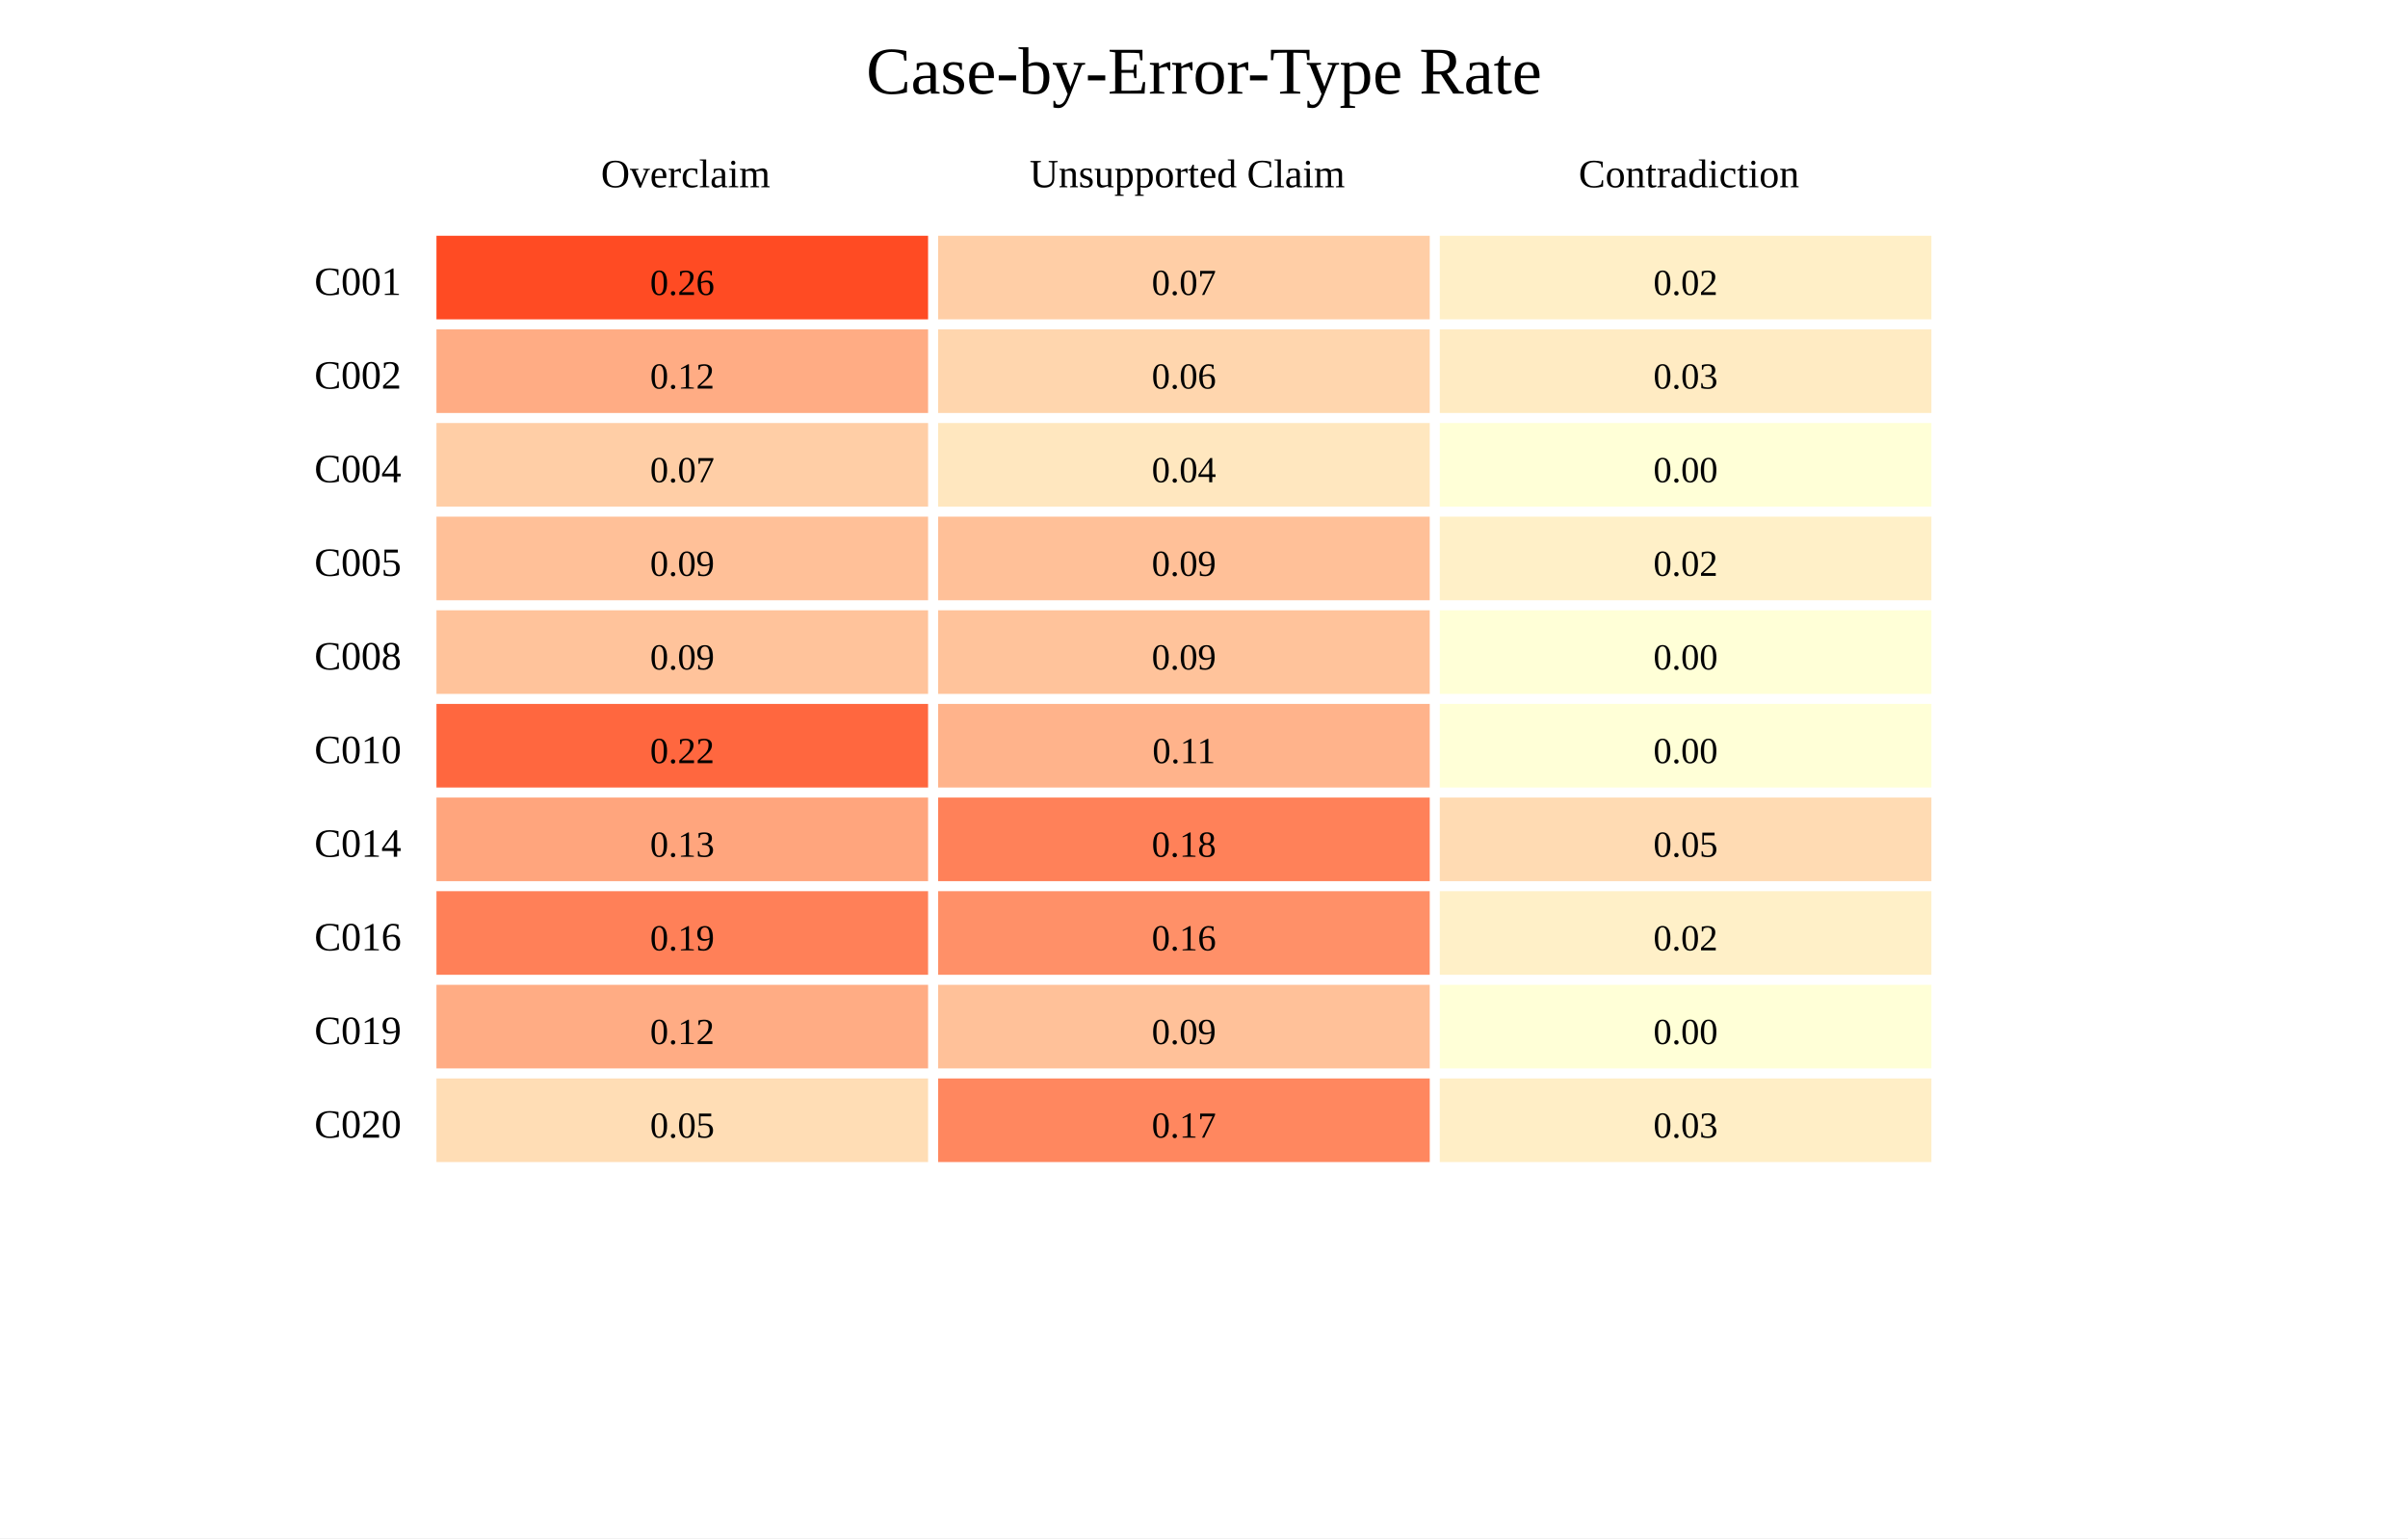
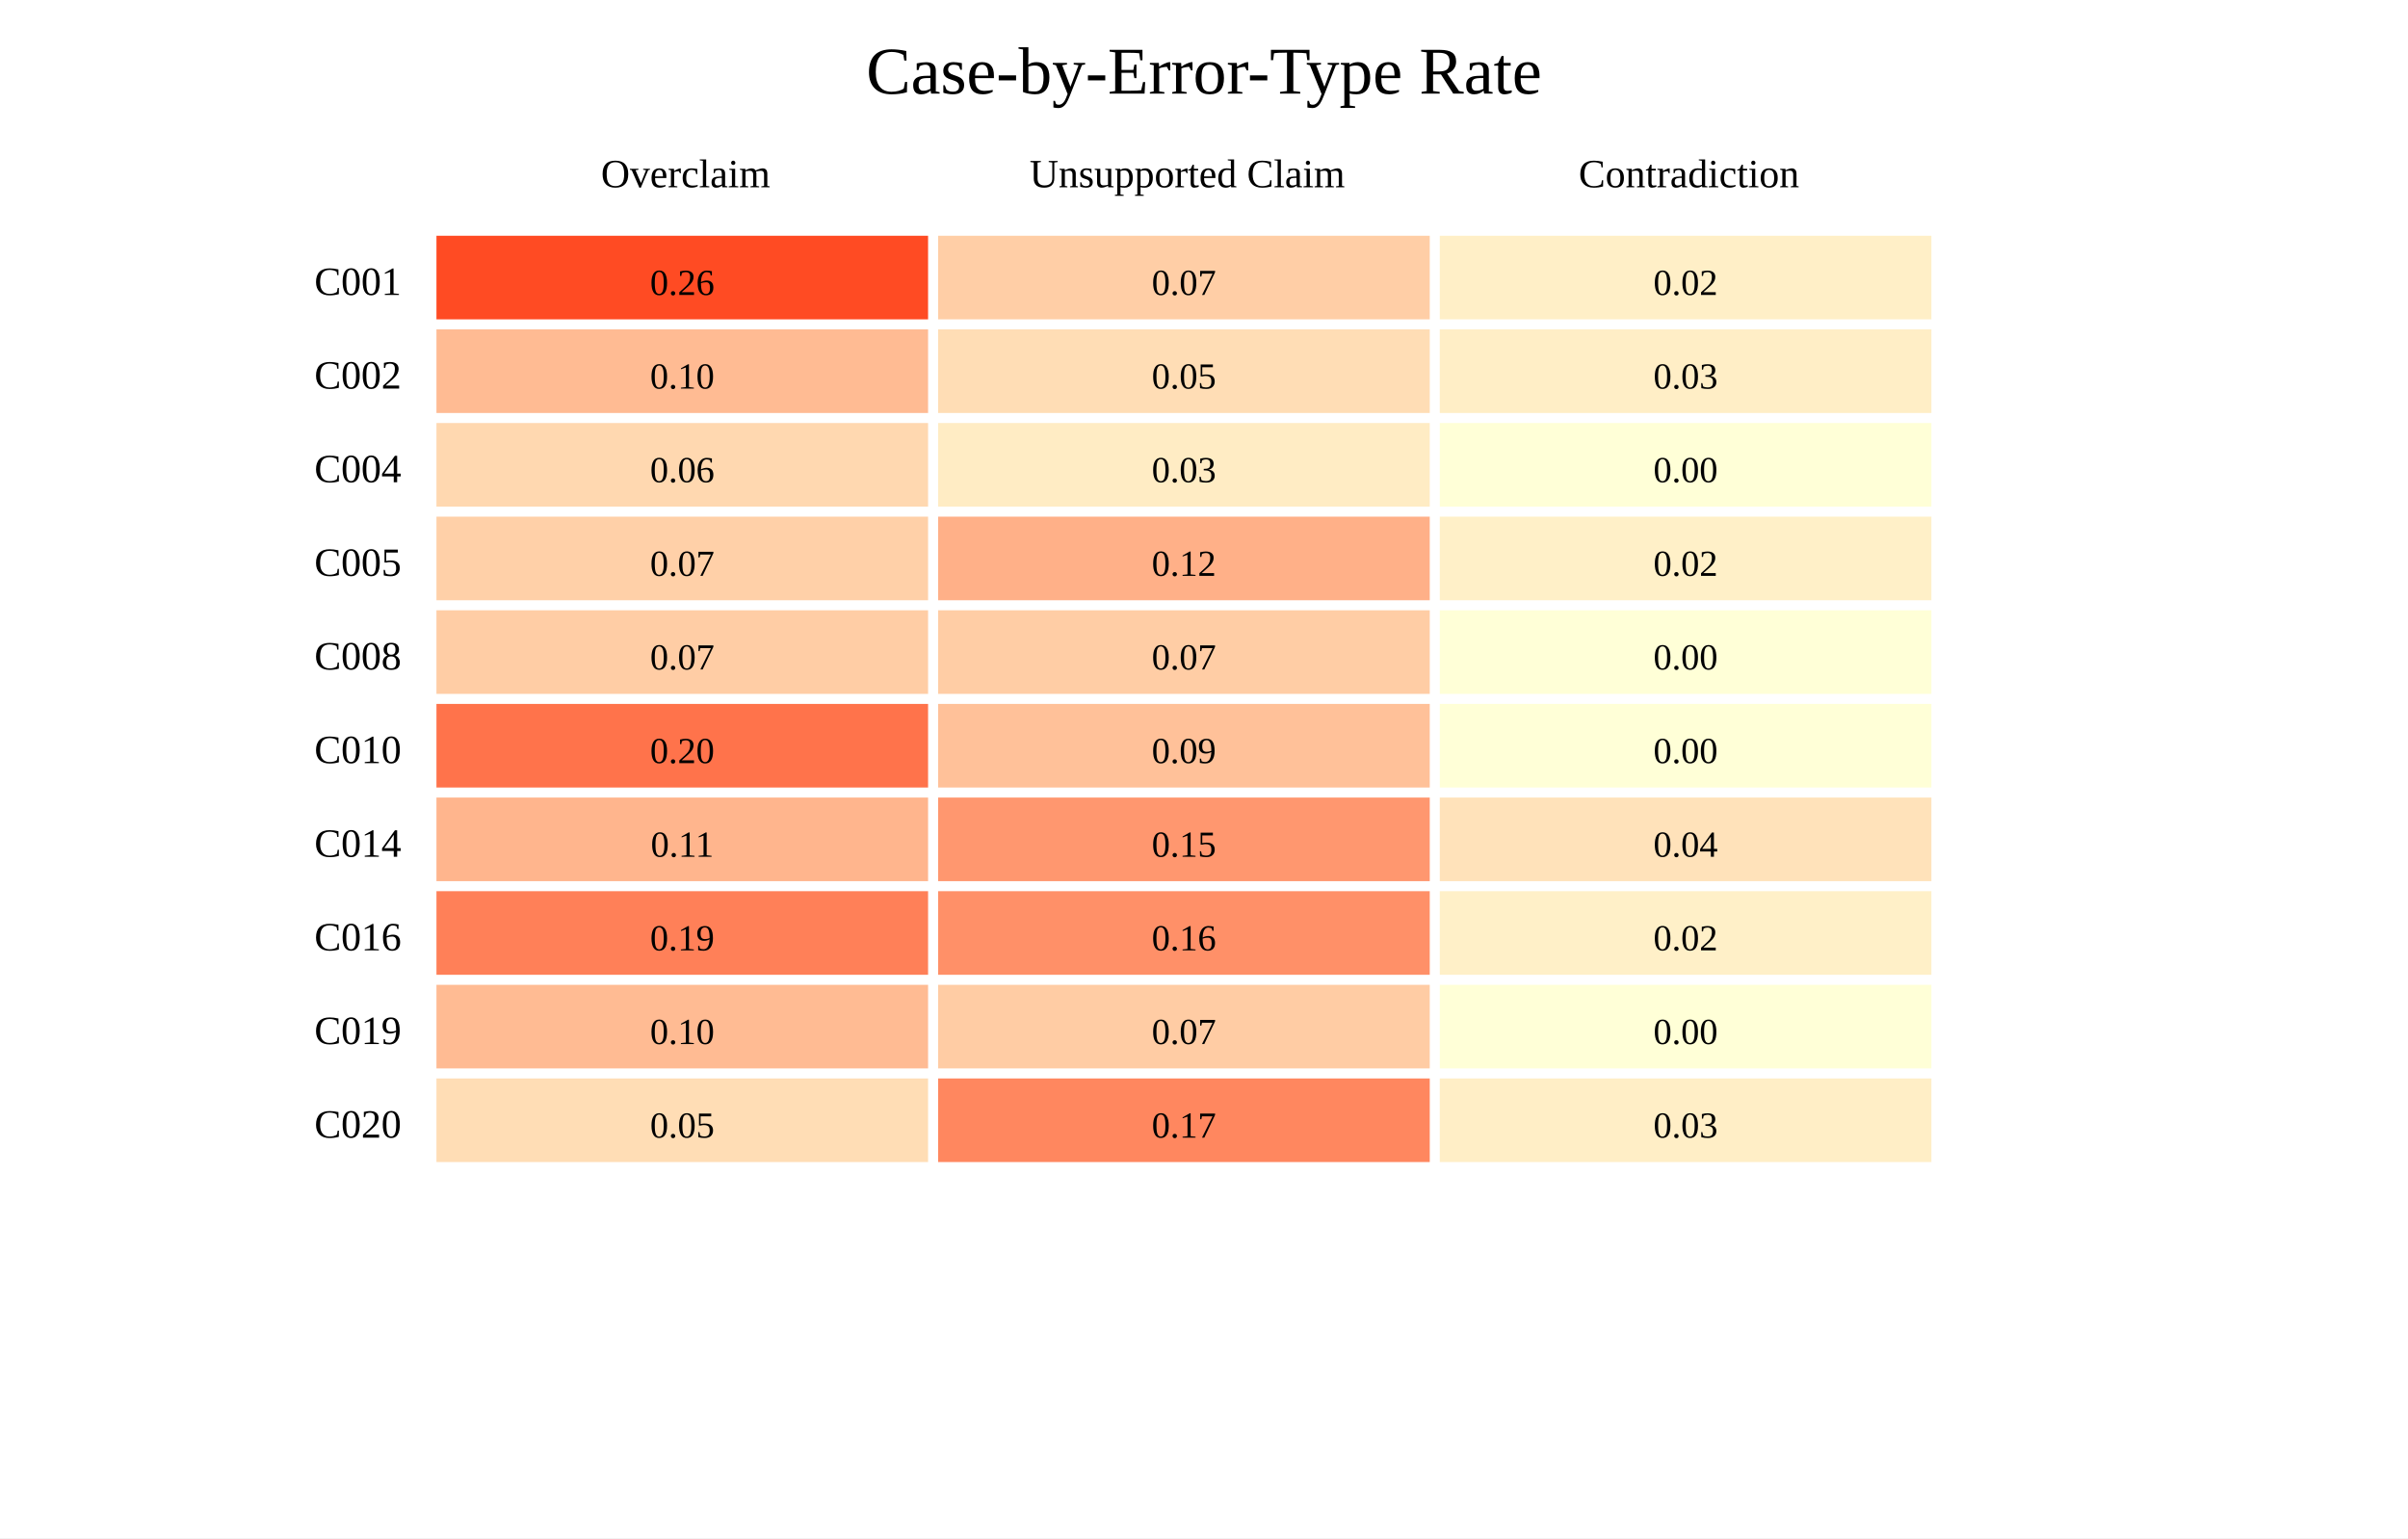
<svg xmlns="http://www.w3.org/2000/svg" width="720" height="460" viewBox="0 0 720 460">
  <rect width="100%" height="100%" fill="white" />
  <text x="360.0" y="28" text-anchor="middle" font-size="20">Case-by-Error-Type Rate</text>
  <text x="205.0" y="56" text-anchor="middle" font-size="12">Overclaim</text>
  <text x="355.0" y="56" text-anchor="middle" font-size="12">Unsupported Claim</text>
  <text x="505.0" y="56" text-anchor="middle" font-size="12">Contradiction</text>
  <text x="120" y="88.2" text-anchor="end" font-size="12">C001</text>
  <rect x="130" y="70" width="148" height="26" fill="rgb(255,75,35)" stroke="#ffffff" />
  <text x="204.0" y="88.2" text-anchor="middle" font-size="11">0.26</text>
  <rect x="280" y="70" width="148" height="26" fill="rgb(255,206,166)" stroke="#ffffff" />
  <text x="354.0" y="88.2" text-anchor="middle" font-size="11">0.07</text>
  <rect x="430" y="70" width="148" height="26" fill="rgb(255,239,199)" stroke="#ffffff" />
  <text x="504.0" y="88.2" text-anchor="middle" font-size="11">0.02</text>
  <text x="120" y="116.2" text-anchor="end" font-size="12">C002</text>
-   <rect x="130" y="98" width="148" height="26" fill="rgb(255,172,132)" stroke="#ffffff" />
-   <text x="204.0" y="116.2" text-anchor="middle" font-size="11">0.12</text>
-   <rect x="280" y="98" width="148" height="26" fill="rgb(255,214,174)" stroke="#ffffff" />
-   <text x="354.0" y="116.2" text-anchor="middle" font-size="11">0.06</text>
-   <rect x="430" y="98" width="148" height="26" fill="rgb(255,235,195)" stroke="#ffffff" />
+   <rect x="130" y="98" width="148" height="26" fill="rgb(255,187,147)" stroke="#ffffff" />
+   <text x="204.0" y="116.2" text-anchor="middle" font-size="11">0.10</text>
+   <rect x="280" y="98" width="148" height="26" fill="rgb(255,221,181)" stroke="#ffffff" />
+   <text x="354.0" y="116.2" text-anchor="middle" font-size="11">0.05</text>
+   <rect x="430" y="98" width="148" height="26" fill="rgb(255,238,198)" stroke="#ffffff" />
  <text x="504.0" y="116.2" text-anchor="middle" font-size="11">0.03</text>
  <text x="120" y="144.2" text-anchor="end" font-size="12">C004</text>
-   <rect x="130" y="126" width="148" height="26" fill="rgb(255,206,166)" stroke="#ffffff" />
-   <text x="204.0" y="144.2" text-anchor="middle" font-size="11">0.07</text>
-   <rect x="280" y="126" width="148" height="26" fill="rgb(255,231,191)" stroke="#ffffff" />
-   <text x="354.0" y="144.2" text-anchor="middle" font-size="11">0.04</text>
+   <rect x="130" y="126" width="148" height="26" fill="rgb(255,216,176)" stroke="#ffffff" />
+   <text x="204.0" y="144.2" text-anchor="middle" font-size="11">0.06</text>
+   <rect x="280" y="126" width="148" height="26" fill="rgb(255,236,196)" stroke="#ffffff" />
+   <text x="354.0" y="144.2" text-anchor="middle" font-size="11">0.03</text>
  <rect x="430" y="126" width="148" height="26" fill="rgb(255,255,215)" stroke="#ffffff" />
  <text x="504.0" y="144.2" text-anchor="middle" font-size="11">0.00</text>
  <text x="120" y="172.2" text-anchor="end" font-size="12">C005</text>
-   <rect x="130" y="154" width="148" height="26" fill="rgb(255,192,152)" stroke="#ffffff" />
-   <text x="204.0" y="172.2" text-anchor="middle" font-size="11">0.09</text>
-   <rect x="280" y="154" width="148" height="26" fill="rgb(255,192,152)" stroke="#ffffff" />
-   <text x="354.0" y="172.2" text-anchor="middle" font-size="11">0.09</text>
+   <rect x="130" y="154" width="148" height="26" fill="rgb(255,208,168)" stroke="#ffffff" />
+   <text x="204.0" y="172.2" text-anchor="middle" font-size="11">0.07</text>
+   <rect x="280" y="154" width="148" height="26" fill="rgb(255,176,136)" stroke="#ffffff" />
+   <text x="354.0" y="172.2" text-anchor="middle" font-size="11">0.12</text>
  <rect x="430" y="154" width="148" height="26" fill="rgb(255,240,200)" stroke="#ffffff" />
  <text x="504.0" y="172.2" text-anchor="middle" font-size="11">0.02</text>
  <text x="120" y="200.2" text-anchor="end" font-size="12">C008</text>
-   <rect x="130" y="182" width="148" height="26" fill="rgb(255,195,155)" stroke="#ffffff" />
-   <text x="204.0" y="200.2" text-anchor="middle" font-size="11">0.09</text>
-   <rect x="280" y="182" width="148" height="26" fill="rgb(255,195,155)" stroke="#ffffff" />
-   <text x="354.0" y="200.2" text-anchor="middle" font-size="11">0.09</text>
+   <rect x="130" y="182" width="148" height="26" fill="rgb(255,205,165)" stroke="#ffffff" />
+   <text x="204.0" y="200.2" text-anchor="middle" font-size="11">0.07</text>
+   <rect x="280" y="182" width="148" height="26" fill="rgb(255,205,165)" stroke="#ffffff" />
+   <text x="354.0" y="200.2" text-anchor="middle" font-size="11">0.07</text>
  <rect x="430" y="182" width="148" height="26" fill="rgb(255,255,215)" stroke="#ffffff" />
  <text x="504.0" y="200.2" text-anchor="middle" font-size="11">0.00</text>
  <text x="120" y="228.2" text-anchor="end" font-size="12">C010</text>
-   <rect x="130" y="210" width="148" height="26" fill="rgb(255,103,63)" stroke="#ffffff" />
-   <text x="204.0" y="228.2" text-anchor="middle" font-size="11">0.22</text>
-   <rect x="280" y="210" width="148" height="26" fill="rgb(255,179,139)" stroke="#ffffff" />
-   <text x="354.0" y="228.2" text-anchor="middle" font-size="11">0.11</text>
+   <rect x="130" y="210" width="148" height="26" fill="rgb(255,115,75)" stroke="#ffffff" />
+   <text x="204.0" y="228.2" text-anchor="middle" font-size="11">0.20</text>
+   <rect x="280" y="210" width="148" height="26" fill="rgb(255,193,153)" stroke="#ffffff" />
+   <text x="354.0" y="228.2" text-anchor="middle" font-size="11">0.09</text>
  <rect x="430" y="210" width="148" height="26" fill="rgb(255,255,215)" stroke="#ffffff" />
  <text x="504.0" y="228.2" text-anchor="middle" font-size="11">0.00</text>
  <text x="120" y="256.2" text-anchor="end" font-size="12">C014</text>
-   <rect x="130" y="238" width="148" height="26" fill="rgb(255,165,125)" stroke="#ffffff" />
-   <text x="204.0" y="256.2" text-anchor="middle" font-size="11">0.13</text>
-   <rect x="280" y="238" width="148" height="26" fill="rgb(255,129,89)" stroke="#ffffff" />
-   <text x="354.0" y="256.2" text-anchor="middle" font-size="11">0.18</text>
-   <rect x="430" y="238" width="148" height="26" fill="rgb(255,219,179)" stroke="#ffffff" />
-   <text x="504.0" y="256.2" text-anchor="middle" font-size="11">0.05</text>
+   <rect x="130" y="238" width="148" height="26" fill="rgb(255,181,141)" stroke="#ffffff" />
+   <text x="204.0" y="256.2" text-anchor="middle" font-size="11">0.11</text>
+   <rect x="280" y="238" width="148" height="26" fill="rgb(255,151,111)" stroke="#ffffff" />
+   <text x="354.0" y="256.2" text-anchor="middle" font-size="11">0.15</text>
+   <rect x="430" y="238" width="148" height="26" fill="rgb(255,226,186)" stroke="#ffffff" />
+   <text x="504.0" y="256.2" text-anchor="middle" font-size="11">0.04</text>
  <text x="120" y="284.2" text-anchor="end" font-size="12">C016</text>
  <rect x="130" y="266" width="148" height="26" fill="rgb(255,128,88)" stroke="#ffffff" />
  <text x="204.0" y="284.2" text-anchor="middle" font-size="11">0.19</text>
  <rect x="280" y="266" width="148" height="26" fill="rgb(255,144,104)" stroke="#ffffff" />
  <text x="354.0" y="284.2" text-anchor="middle" font-size="11">0.16</text>
  <rect x="430" y="266" width="148" height="26" fill="rgb(255,240,200)" stroke="#ffffff" />
  <text x="504.0" y="284.2" text-anchor="middle" font-size="11">0.02</text>
  <text x="120" y="312.2" text-anchor="end" font-size="12">C019</text>
-   <rect x="130" y="294" width="148" height="26" fill="rgb(255,172,132)" stroke="#ffffff" />
-   <text x="204.0" y="312.2" text-anchor="middle" font-size="11">0.12</text>
-   <rect x="280" y="294" width="148" height="26" fill="rgb(255,193,153)" stroke="#ffffff" />
-   <text x="354.0" y="312.2" text-anchor="middle" font-size="11">0.09</text>
+   <rect x="130" y="294" width="148" height="26" fill="rgb(255,187,147)" stroke="#ffffff" />
+   <text x="204.0" y="312.2" text-anchor="middle" font-size="11">0.10</text>
+   <rect x="280" y="294" width="148" height="26" fill="rgb(255,204,164)" stroke="#ffffff" />
+   <text x="354.0" y="312.2" text-anchor="middle" font-size="11">0.07</text>
  <rect x="430" y="294" width="148" height="26" fill="rgb(255,255,215)" stroke="#ffffff" />
  <text x="504.0" y="312.2" text-anchor="middle" font-size="11">0.00</text>
  <text x="120" y="340.2" text-anchor="end" font-size="12">C020</text>
  <rect x="130" y="322" width="148" height="26" fill="rgb(255,221,181)" stroke="#ffffff" />
  <text x="204.0" y="340.2" text-anchor="middle" font-size="11">0.05</text>
  <rect x="280" y="322" width="148" height="26" fill="rgb(255,135,95)" stroke="#ffffff" />
  <text x="354.0" y="340.2" text-anchor="middle" font-size="11">0.17</text>
  <rect x="430" y="322" width="148" height="26" fill="rgb(255,238,198)" stroke="#ffffff" />
  <text x="504.0" y="340.2" text-anchor="middle" font-size="11">0.03</text>
</svg>
